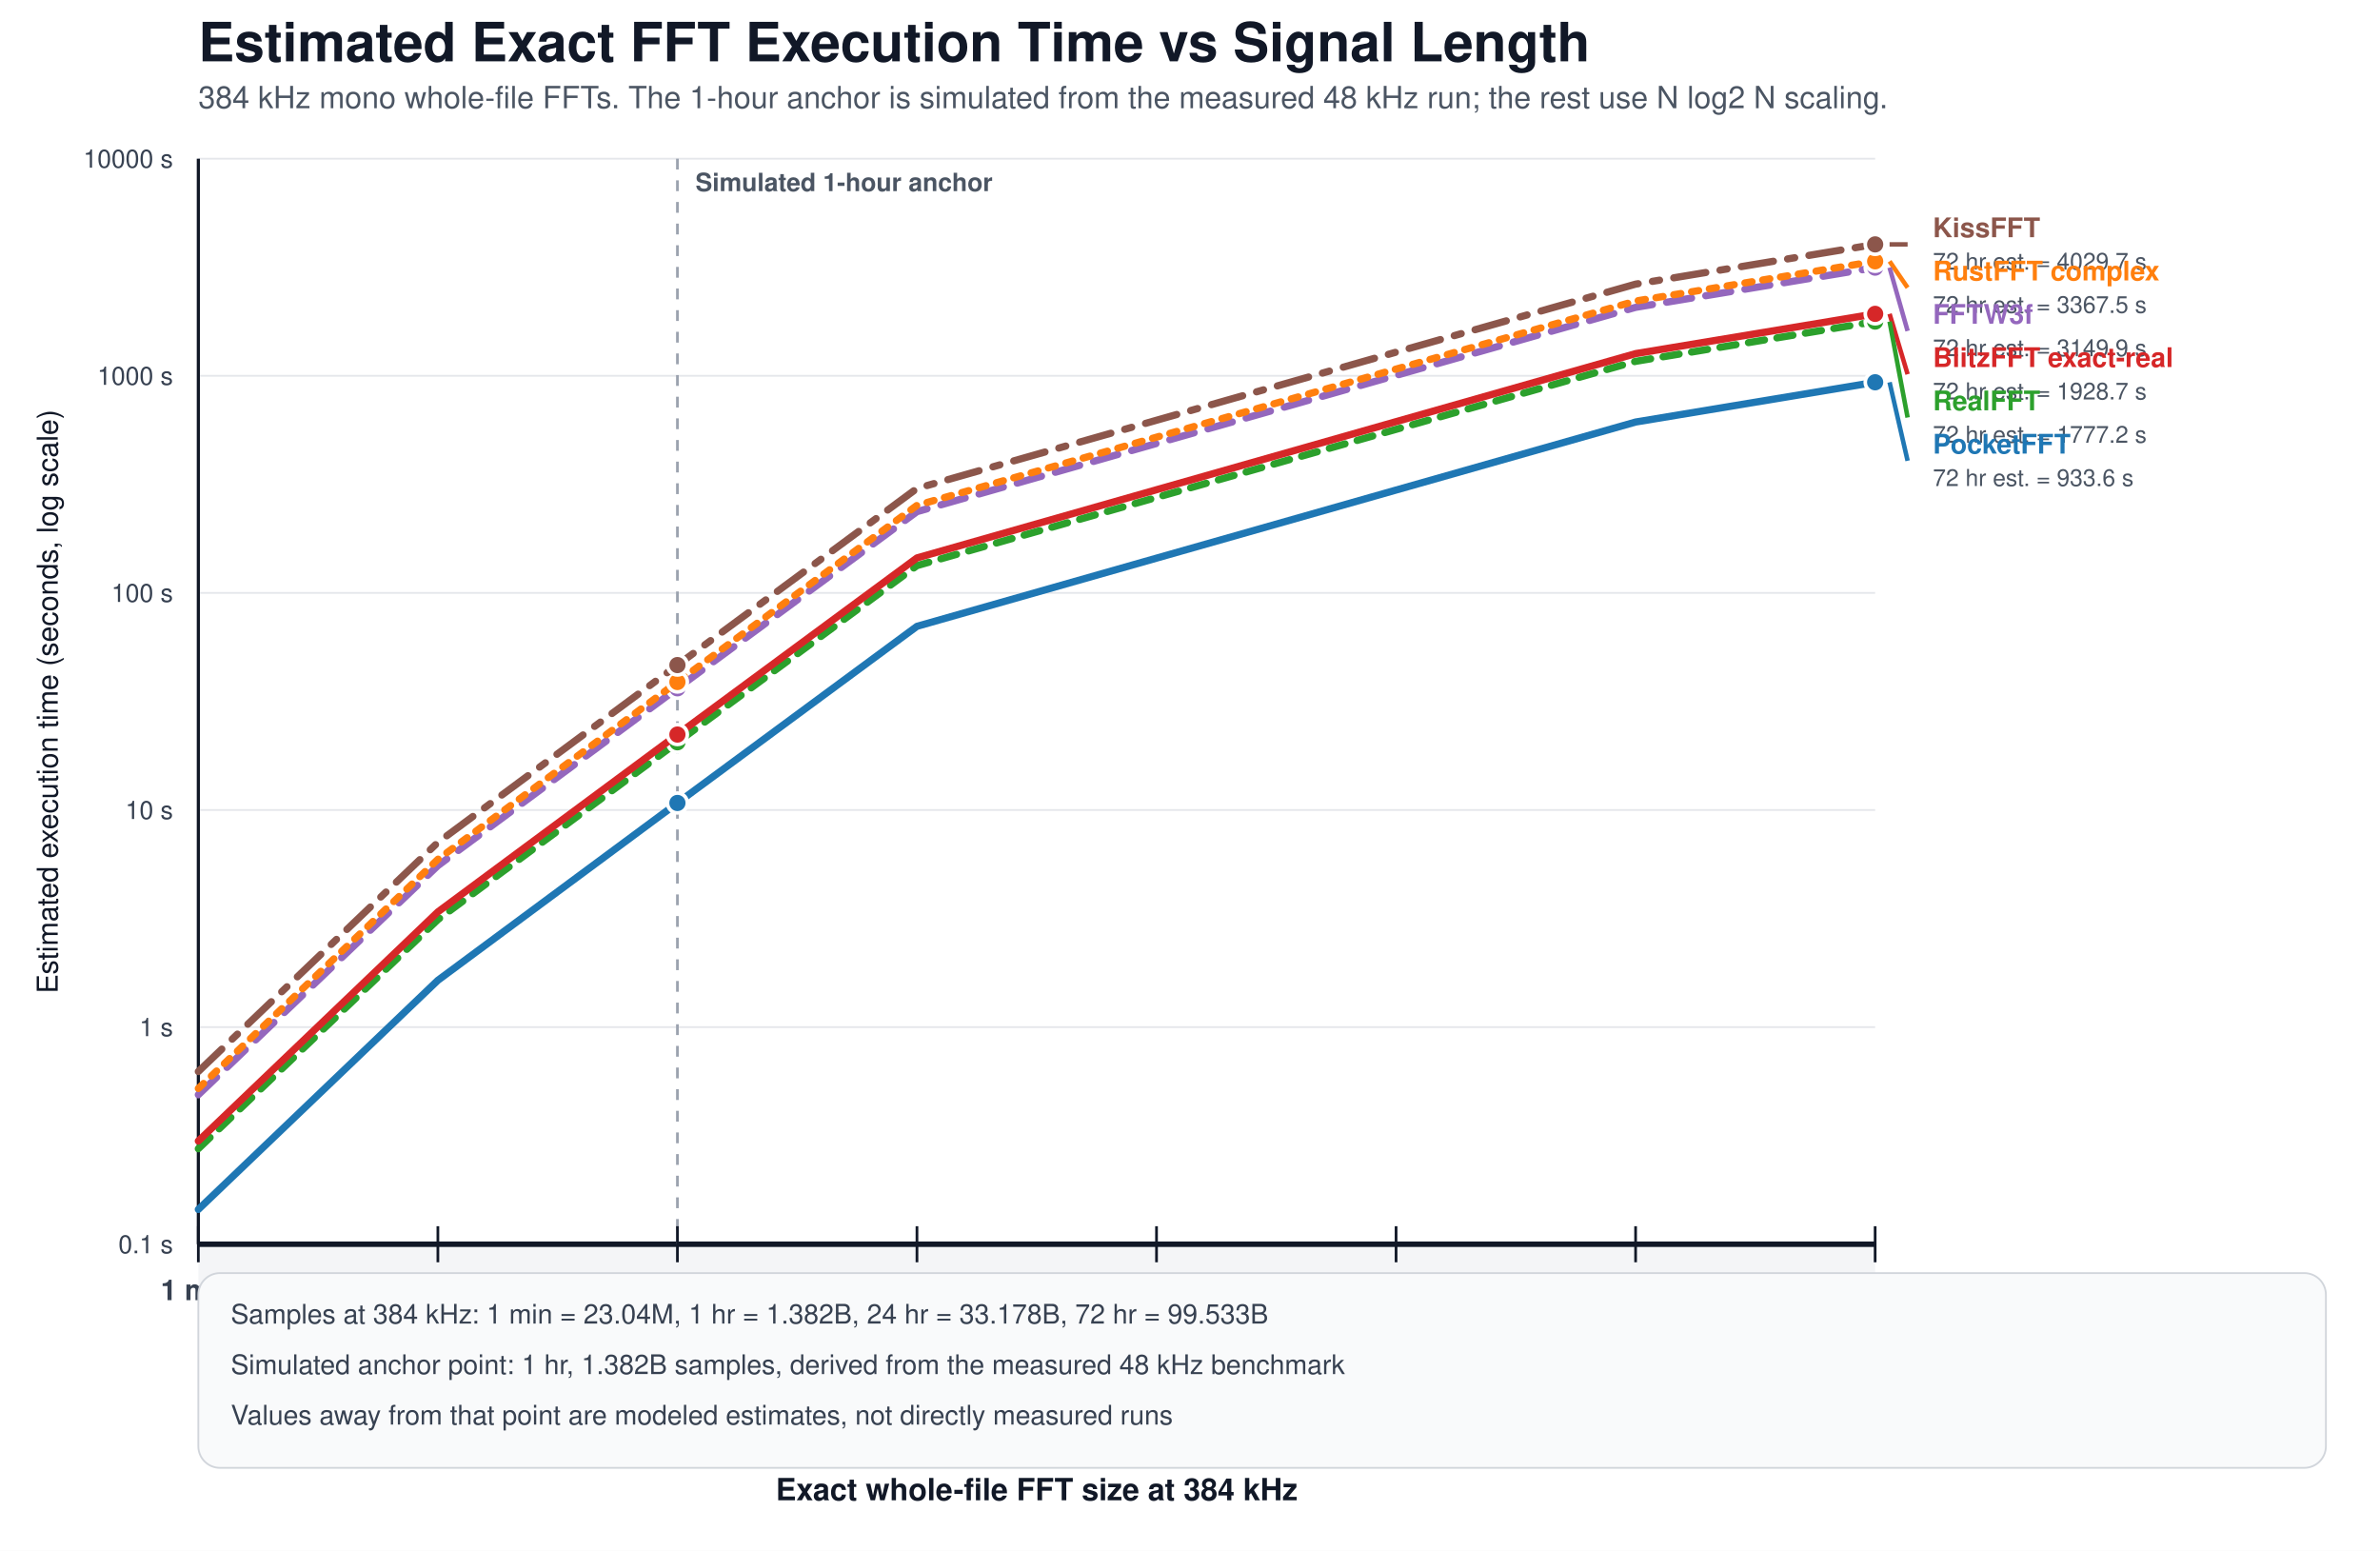
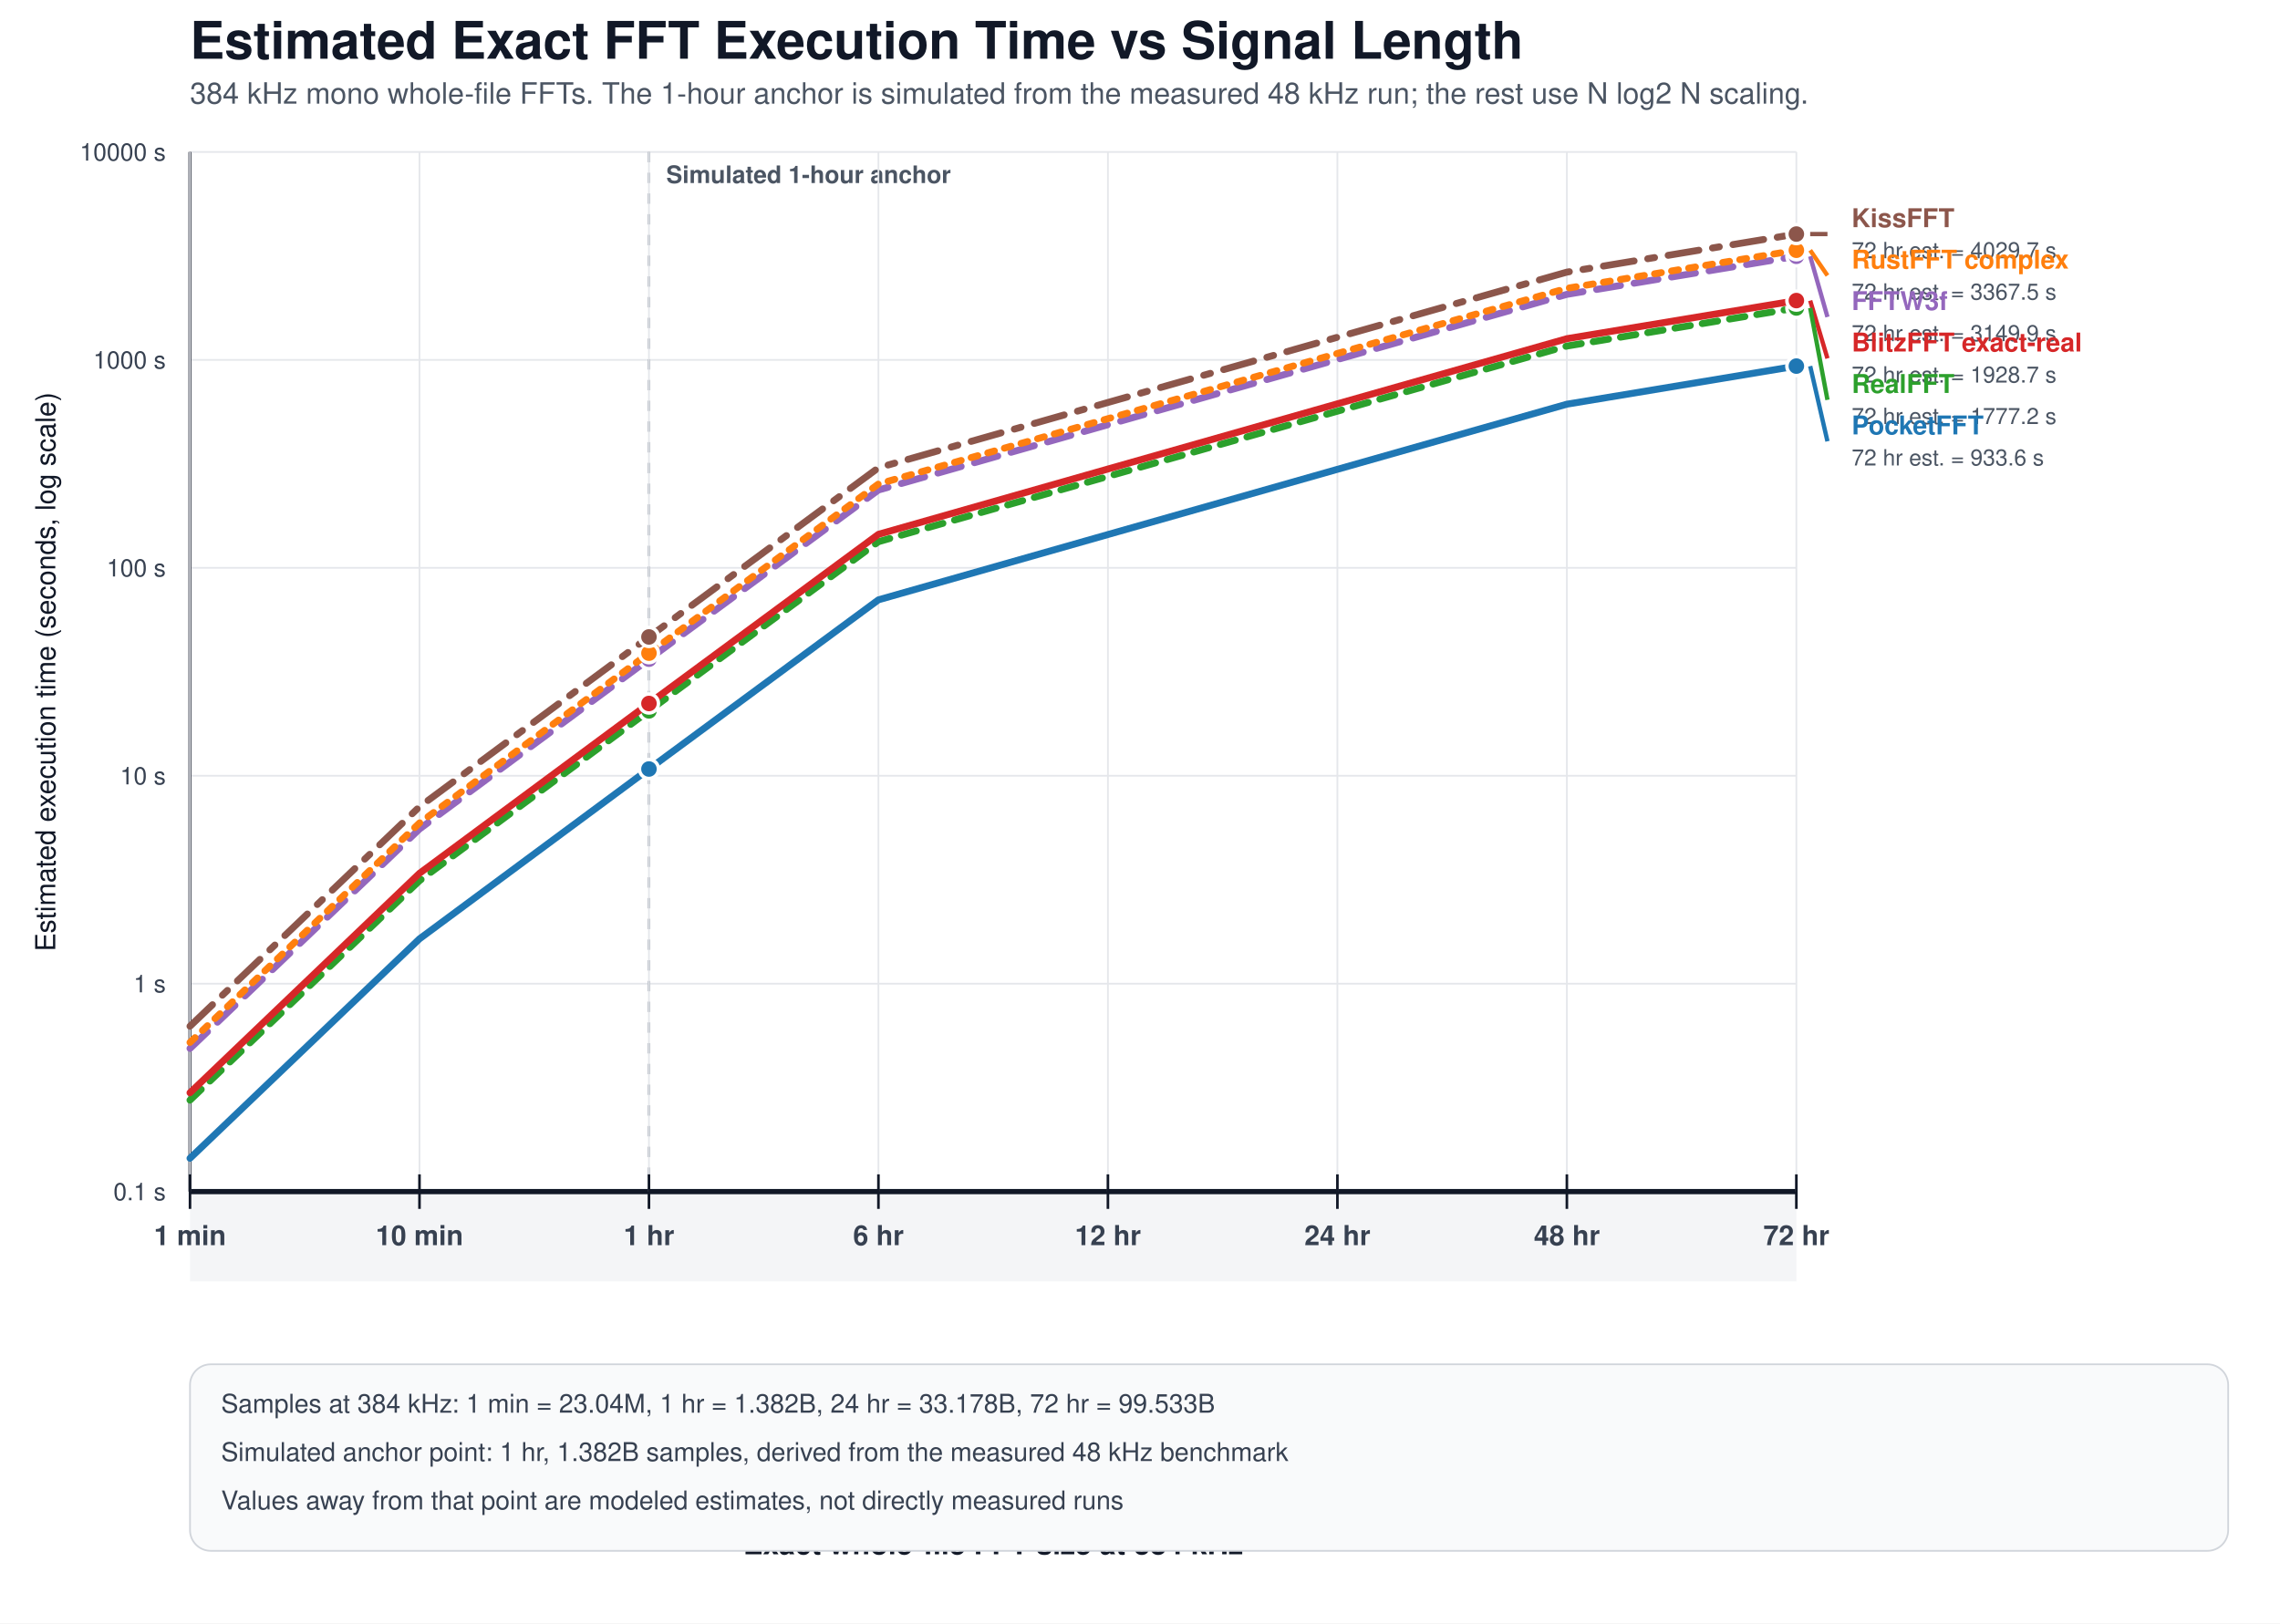
- <svg xmlns="http://www.w3.org/2000/svg" width="1320" height="860" viewBox="0 0 1320 860" role="img" aria-labelledby="title desc">
+ <svg xmlns="http://www.w3.org/2000/svg" width="1320" height="940" viewBox="0 0 1320 940" role="img" aria-labelledby="title desc">
  <rect width="100%" height="100%" fill="#ffffff" />
  <text x="110" y="34" font-family="Helvetica, Arial, sans-serif" font-size="30" font-weight="700" fill="#111827">Estimated Exact FFT Execution Time vs Signal Length</text>
  <text x="110" y="60" font-family="Helvetica, Arial, sans-serif" font-size="17" fill="#4b5563">384 kHz mono whole-file FFTs. The 1-hour anchor is simulated from the measured 48 kHz run; the rest use N log2 N scaling.</text>
  <rect x="110" y="688" width="930" height="54" fill="#f3f4f6" opacity="0.9" />
  <line x1="110" y1="690.00" x2="1040" y2="690.00" stroke="#e5e7eb" stroke-width="1" />
  <text x="96" y="695.00" text-anchor="end" font-family="Helvetica, Arial, sans-serif" font-size="14" fill="#374151">0.1 s</text>
  <line x1="110" y1="569.60" x2="1040" y2="569.60" stroke="#e5e7eb" stroke-width="1" />
  <text x="96" y="574.60" text-anchor="end" font-family="Helvetica, Arial, sans-serif" font-size="14" fill="#374151">1 s</text>
  <line x1="110" y1="449.20" x2="1040" y2="449.20" stroke="#e5e7eb" stroke-width="1" />
  <text x="96" y="454.20" text-anchor="end" font-family="Helvetica, Arial, sans-serif" font-size="14" fill="#374151">10 s</text>
  <line x1="110" y1="328.80" x2="1040" y2="328.80" stroke="#e5e7eb" stroke-width="1" />
  <text x="96" y="333.80" text-anchor="end" font-family="Helvetica, Arial, sans-serif" font-size="14" fill="#374151">100 s</text>
  <line x1="110" y1="208.40" x2="1040" y2="208.40" stroke="#e5e7eb" stroke-width="1" />
  <text x="96" y="213.40" text-anchor="end" font-family="Helvetica, Arial, sans-serif" font-size="14" fill="#374151">1000 s</text>
  <line x1="110" y1="88.00" x2="1040" y2="88.00" stroke="#e5e7eb" stroke-width="1" />
  <text x="96" y="93.00" text-anchor="end" font-family="Helvetica, Arial, sans-serif" font-size="14" fill="#374151">10000 s</text>
  <line x1="110" y1="88" x2="110" y2="690" stroke="#111827" stroke-width="1.75" />
  <line x1="110" y1="690" x2="1040" y2="690" stroke="#111827" stroke-width="3" />
  <line x1="375.71" y1="88" x2="375.71" y2="690" stroke="#9ca3af" stroke-width="1.5" stroke-dasharray="6 6" />
  <text x="385.71" y="106.00" font-family="Helvetica, Arial, sans-serif" font-size="14" font-weight="700" fill="#4b5563">Simulated 1-hour anchor</text>
+   <line x1="110.00" y1="88" x2="110.00" y2="690" stroke="#e5e7eb" stroke-width="1" />
  <line x1="110.00" y1="680" x2="110.00" y2="700" stroke="#111827" stroke-width="1.5" />
  <text x="110.00" y="721" text-anchor="middle" font-family="Helvetica, Arial, sans-serif" font-size="16" font-weight="700" fill="#374151">1 min</text>
+   <line x1="242.86" y1="88" x2="242.86" y2="690" stroke="#e5e7eb" stroke-width="1" />
  <line x1="242.86" y1="680" x2="242.86" y2="700" stroke="#111827" stroke-width="1.5" />
  <text x="242.86" y="721" text-anchor="middle" font-family="Helvetica, Arial, sans-serif" font-size="16" font-weight="700" fill="#374151">10 min</text>
+   <line x1="375.71" y1="88" x2="375.71" y2="690" stroke="#e5e7eb" stroke-width="1" />
  <line x1="375.71" y1="680" x2="375.71" y2="700" stroke="#111827" stroke-width="1.5" />
  <text x="375.71" y="721" text-anchor="middle" font-family="Helvetica, Arial, sans-serif" font-size="16" font-weight="700" fill="#374151">1 hr</text>
+   <line x1="508.57" y1="88" x2="508.57" y2="690" stroke="#e5e7eb" stroke-width="1" />
  <line x1="508.57" y1="680" x2="508.57" y2="700" stroke="#111827" stroke-width="1.5" />
  <text x="508.57" y="721" text-anchor="middle" font-family="Helvetica, Arial, sans-serif" font-size="16" font-weight="700" fill="#374151">6 hr</text>
+   <line x1="641.43" y1="88" x2="641.43" y2="690" stroke="#e5e7eb" stroke-width="1" />
  <line x1="641.43" y1="680" x2="641.43" y2="700" stroke="#111827" stroke-width="1.5" />
  <text x="641.43" y="721" text-anchor="middle" font-family="Helvetica, Arial, sans-serif" font-size="16" font-weight="700" fill="#374151">12 hr</text>
+   <line x1="774.29" y1="88" x2="774.29" y2="690" stroke="#e5e7eb" stroke-width="1" />
  <line x1="774.29" y1="680" x2="774.29" y2="700" stroke="#111827" stroke-width="1.5" />
  <text x="774.29" y="721" text-anchor="middle" font-family="Helvetica, Arial, sans-serif" font-size="16" font-weight="700" fill="#374151">24 hr</text>
+   <line x1="907.14" y1="88" x2="907.14" y2="690" stroke="#e5e7eb" stroke-width="1" />
  <line x1="907.14" y1="680" x2="907.14" y2="700" stroke="#111827" stroke-width="1.5" />
  <text x="907.14" y="721" text-anchor="middle" font-family="Helvetica, Arial, sans-serif" font-size="16" font-weight="700" fill="#374151">48 hr</text>
+   <line x1="1040.00" y1="88" x2="1040.00" y2="690" stroke="#e5e7eb" stroke-width="1" />
  <line x1="1040.00" y1="680" x2="1040.00" y2="700" stroke="#111827" stroke-width="1.5" />
  <text x="1040.00" y="721" text-anchor="middle" font-family="Helvetica, Arial, sans-serif" font-size="16" font-weight="700" fill="#374151">72 hr</text>
  <text x="32" y="389.00" transform="rotate(-90 32 389.00)" text-anchor="middle" font-family="Helvetica, Arial, sans-serif" font-size="16" fill="#111827">Estimated execution time (seconds, log scale)</text>
-   <text x="575.00" y="832" text-anchor="middle" font-family="Helvetica, Arial, sans-serif" font-size="17" font-weight="700" fill="#111827">Exact whole-file FFT size at 384 kHz</text>
+   <text x="575.00" y="900" text-anchor="middle" font-family="Helvetica, Arial, sans-serif" font-size="17" font-weight="700" fill="#111827">Exact whole-file FFT size at 384 kHz</text>
  <polyline fill="none" stroke="#1f77b4" stroke-width="4" stroke-linecap="round" stroke-linejoin="round" points="110.00,670.69 242.86,543.63 375.71,445.29 508.57,347.33 641.43,309.52 774.29,271.76 907.14,234.04 1040.00,211.99" />
  <circle cx="375.71" cy="445.29" r="5.5" fill="#1f77b4" stroke="#ffffff" stroke-width="2" />
  <circle cx="1040.00" cy="211.99" r="5.5" fill="#1f77b4" stroke="#ffffff" stroke-width="2" />
  <polyline fill="none" stroke="#2ca02c" stroke-width="4" stroke-linecap="round" stroke-linejoin="round" stroke-dasharray="9 7" points="110.00,637.03 242.86,509.97 375.71,411.63 508.57,313.67 641.43,275.86 774.29,238.10 907.14,200.38 1040.00,178.33" />
  <circle cx="375.71" cy="411.63" r="5.5" fill="#2ca02c" stroke="#ffffff" stroke-width="2" />
  <circle cx="1040.00" cy="178.33" r="5.5" fill="#2ca02c" stroke="#ffffff" stroke-width="2" />
  <polyline fill="none" stroke="#d62728" stroke-width="4" stroke-linecap="round" stroke-linejoin="round" points="110.00,632.75 242.86,505.69 375.71,407.35 508.57,309.39 641.43,271.58 774.29,233.82 907.14,196.10 1040.00,174.05" />
  <circle cx="375.71" cy="407.35" r="5.5" fill="#d62728" stroke="#ffffff" stroke-width="2" />
  <circle cx="1040.00" cy="174.05" r="5.5" fill="#d62728" stroke="#ffffff" stroke-width="2" />
  <polyline fill="none" stroke="#9467bd" stroke-width="4" stroke-linecap="round" stroke-linejoin="round" stroke-dasharray="14 8" points="110.00,607.10 242.86,480.04 375.71,381.70 508.57,283.74 641.43,245.93 774.29,208.17 907.14,170.45 1040.00,148.41" />
  <circle cx="375.71" cy="381.70" r="5.5" fill="#9467bd" stroke="#ffffff" stroke-width="2" />
  <circle cx="1040.00" cy="148.41" r="5.5" fill="#9467bd" stroke="#ffffff" stroke-width="2" />
  <polyline fill="none" stroke="#ff7f0e" stroke-width="4" stroke-linecap="round" stroke-linejoin="round" stroke-dasharray="4 6" points="110.00,603.61 242.86,476.55 375.71,378.21 508.57,280.25 641.43,242.44 774.29,204.68 907.14,166.96 1040.00,144.91" />
  <circle cx="375.71" cy="378.21" r="5.5" fill="#ff7f0e" stroke="#ffffff" stroke-width="2" />
  <circle cx="1040.00" cy="144.91" r="5.5" fill="#ff7f0e" stroke="#ffffff" stroke-width="2" />
  <polyline fill="none" stroke="#8c564b" stroke-width="4" stroke-linecap="round" stroke-linejoin="round" stroke-dasharray="18 8 4 8" points="110.00,594.22 242.86,467.16 375.71,368.82 508.57,270.86 641.43,233.05 774.29,195.29 907.14,157.57 1040.00,135.53" />
  <circle cx="375.71" cy="368.82" r="5.5" fill="#8c564b" stroke="#ffffff" stroke-width="2" />
  <circle cx="1040.00" cy="135.53" r="5.5" fill="#8c564b" stroke="#ffffff" stroke-width="2" />
  <line x1="1048.00" y1="135.53" x2="1058.00" y2="135.53" stroke="#8c564b" stroke-width="2.5" />
  <text x="1072.00" y="131.53" font-family="Helvetica, Arial, sans-serif" font-size="15" font-weight="700" fill="#8c564b">KissFFT</text>
  <text x="1072.00" y="149.53" font-family="Helvetica, Arial, sans-serif" font-size="13" fill="#4b5563">72 hr est. = 4029.7 s</text>
  <line x1="1048.00" y1="144.91" x2="1058.00" y2="159.53" stroke="#ff7f0e" stroke-width="2.5" />
  <text x="1072.00" y="155.53" font-family="Helvetica, Arial, sans-serif" font-size="15" font-weight="700" fill="#ff7f0e">RustFFT complex</text>
  <text x="1072.00" y="173.53" font-family="Helvetica, Arial, sans-serif" font-size="13" fill="#4b5563">72 hr est. = 3367.5 s</text>
  <line x1="1048.00" y1="148.41" x2="1058.00" y2="183.53" stroke="#9467bd" stroke-width="2.5" />
  <text x="1072.00" y="179.53" font-family="Helvetica, Arial, sans-serif" font-size="15" font-weight="700" fill="#9467bd">FFTW3f</text>
  <text x="1072.00" y="197.53" font-family="Helvetica, Arial, sans-serif" font-size="13" fill="#4b5563">72 hr est. = 3149.9 s</text>
  <line x1="1048.00" y1="174.05" x2="1058.00" y2="207.53" stroke="#d62728" stroke-width="2.5" />
  <text x="1072.00" y="203.53" font-family="Helvetica, Arial, sans-serif" font-size="15" font-weight="700" fill="#d62728">BlitzFFT exact-real</text>
  <text x="1072.00" y="221.53" font-family="Helvetica, Arial, sans-serif" font-size="13" fill="#4b5563">72 hr est. = 1928.7 s</text>
  <line x1="1048.00" y1="178.33" x2="1058.00" y2="231.53" stroke="#2ca02c" stroke-width="2.5" />
  <text x="1072.00" y="227.53" font-family="Helvetica, Arial, sans-serif" font-size="15" font-weight="700" fill="#2ca02c">RealFFT</text>
  <text x="1072.00" y="245.53" font-family="Helvetica, Arial, sans-serif" font-size="13" fill="#4b5563">72 hr est. = 1777.2 s</text>
  <line x1="1048.00" y1="211.99" x2="1058.00" y2="255.53" stroke="#1f77b4" stroke-width="2.5" />
  <text x="1072.00" y="251.53" font-family="Helvetica, Arial, sans-serif" font-size="15" font-weight="700" fill="#1f77b4">PocketFFT</text>
  <text x="1072.00" y="269.53" font-family="Helvetica, Arial, sans-serif" font-size="13" fill="#4b5563">72 hr est. = 933.6 s</text>
-   <rect x="110" y="706" width="1180" height="108" rx="12" fill="#f9fafb" stroke="#d1d5db" />
-   <text x="128" y="734" font-family="Helvetica, Arial, sans-serif" font-size="15" fill="#374151">Samples at 384 kHz: 1 min = 23.04M, 1 hr = 1.382B, 24 hr = 33.178B, 72 hr = 99.533B</text>
-   <text x="128" y="762" font-family="Helvetica, Arial, sans-serif" font-size="15" fill="#374151">Simulated anchor point: 1 hr, 1.382B samples, derived from the measured 48 kHz benchmark</text>
-   <text x="128" y="790" font-family="Helvetica, Arial, sans-serif" font-size="15" fill="#374151">Values away from that point are modeled estimates, not directly measured runs</text>
+   <rect x="110" y="790" width="1180" height="108" rx="12" fill="#f9fafb" stroke="#d1d5db" />
+   <text x="128" y="818" font-family="Helvetica, Arial, sans-serif" font-size="15" fill="#374151">Samples at 384 kHz: 1 min = 23.04M, 1 hr = 1.382B, 24 hr = 33.178B, 72 hr = 99.533B</text>
+   <text x="128" y="846" font-family="Helvetica, Arial, sans-serif" font-size="15" fill="#374151">Simulated anchor point: 1 hr, 1.382B samples, derived from the measured 48 kHz benchmark</text>
+   <text x="128" y="874" font-family="Helvetica, Arial, sans-serif" font-size="15" fill="#374151">Values away from that point are modeled estimates, not directly measured runs</text>
</svg>
